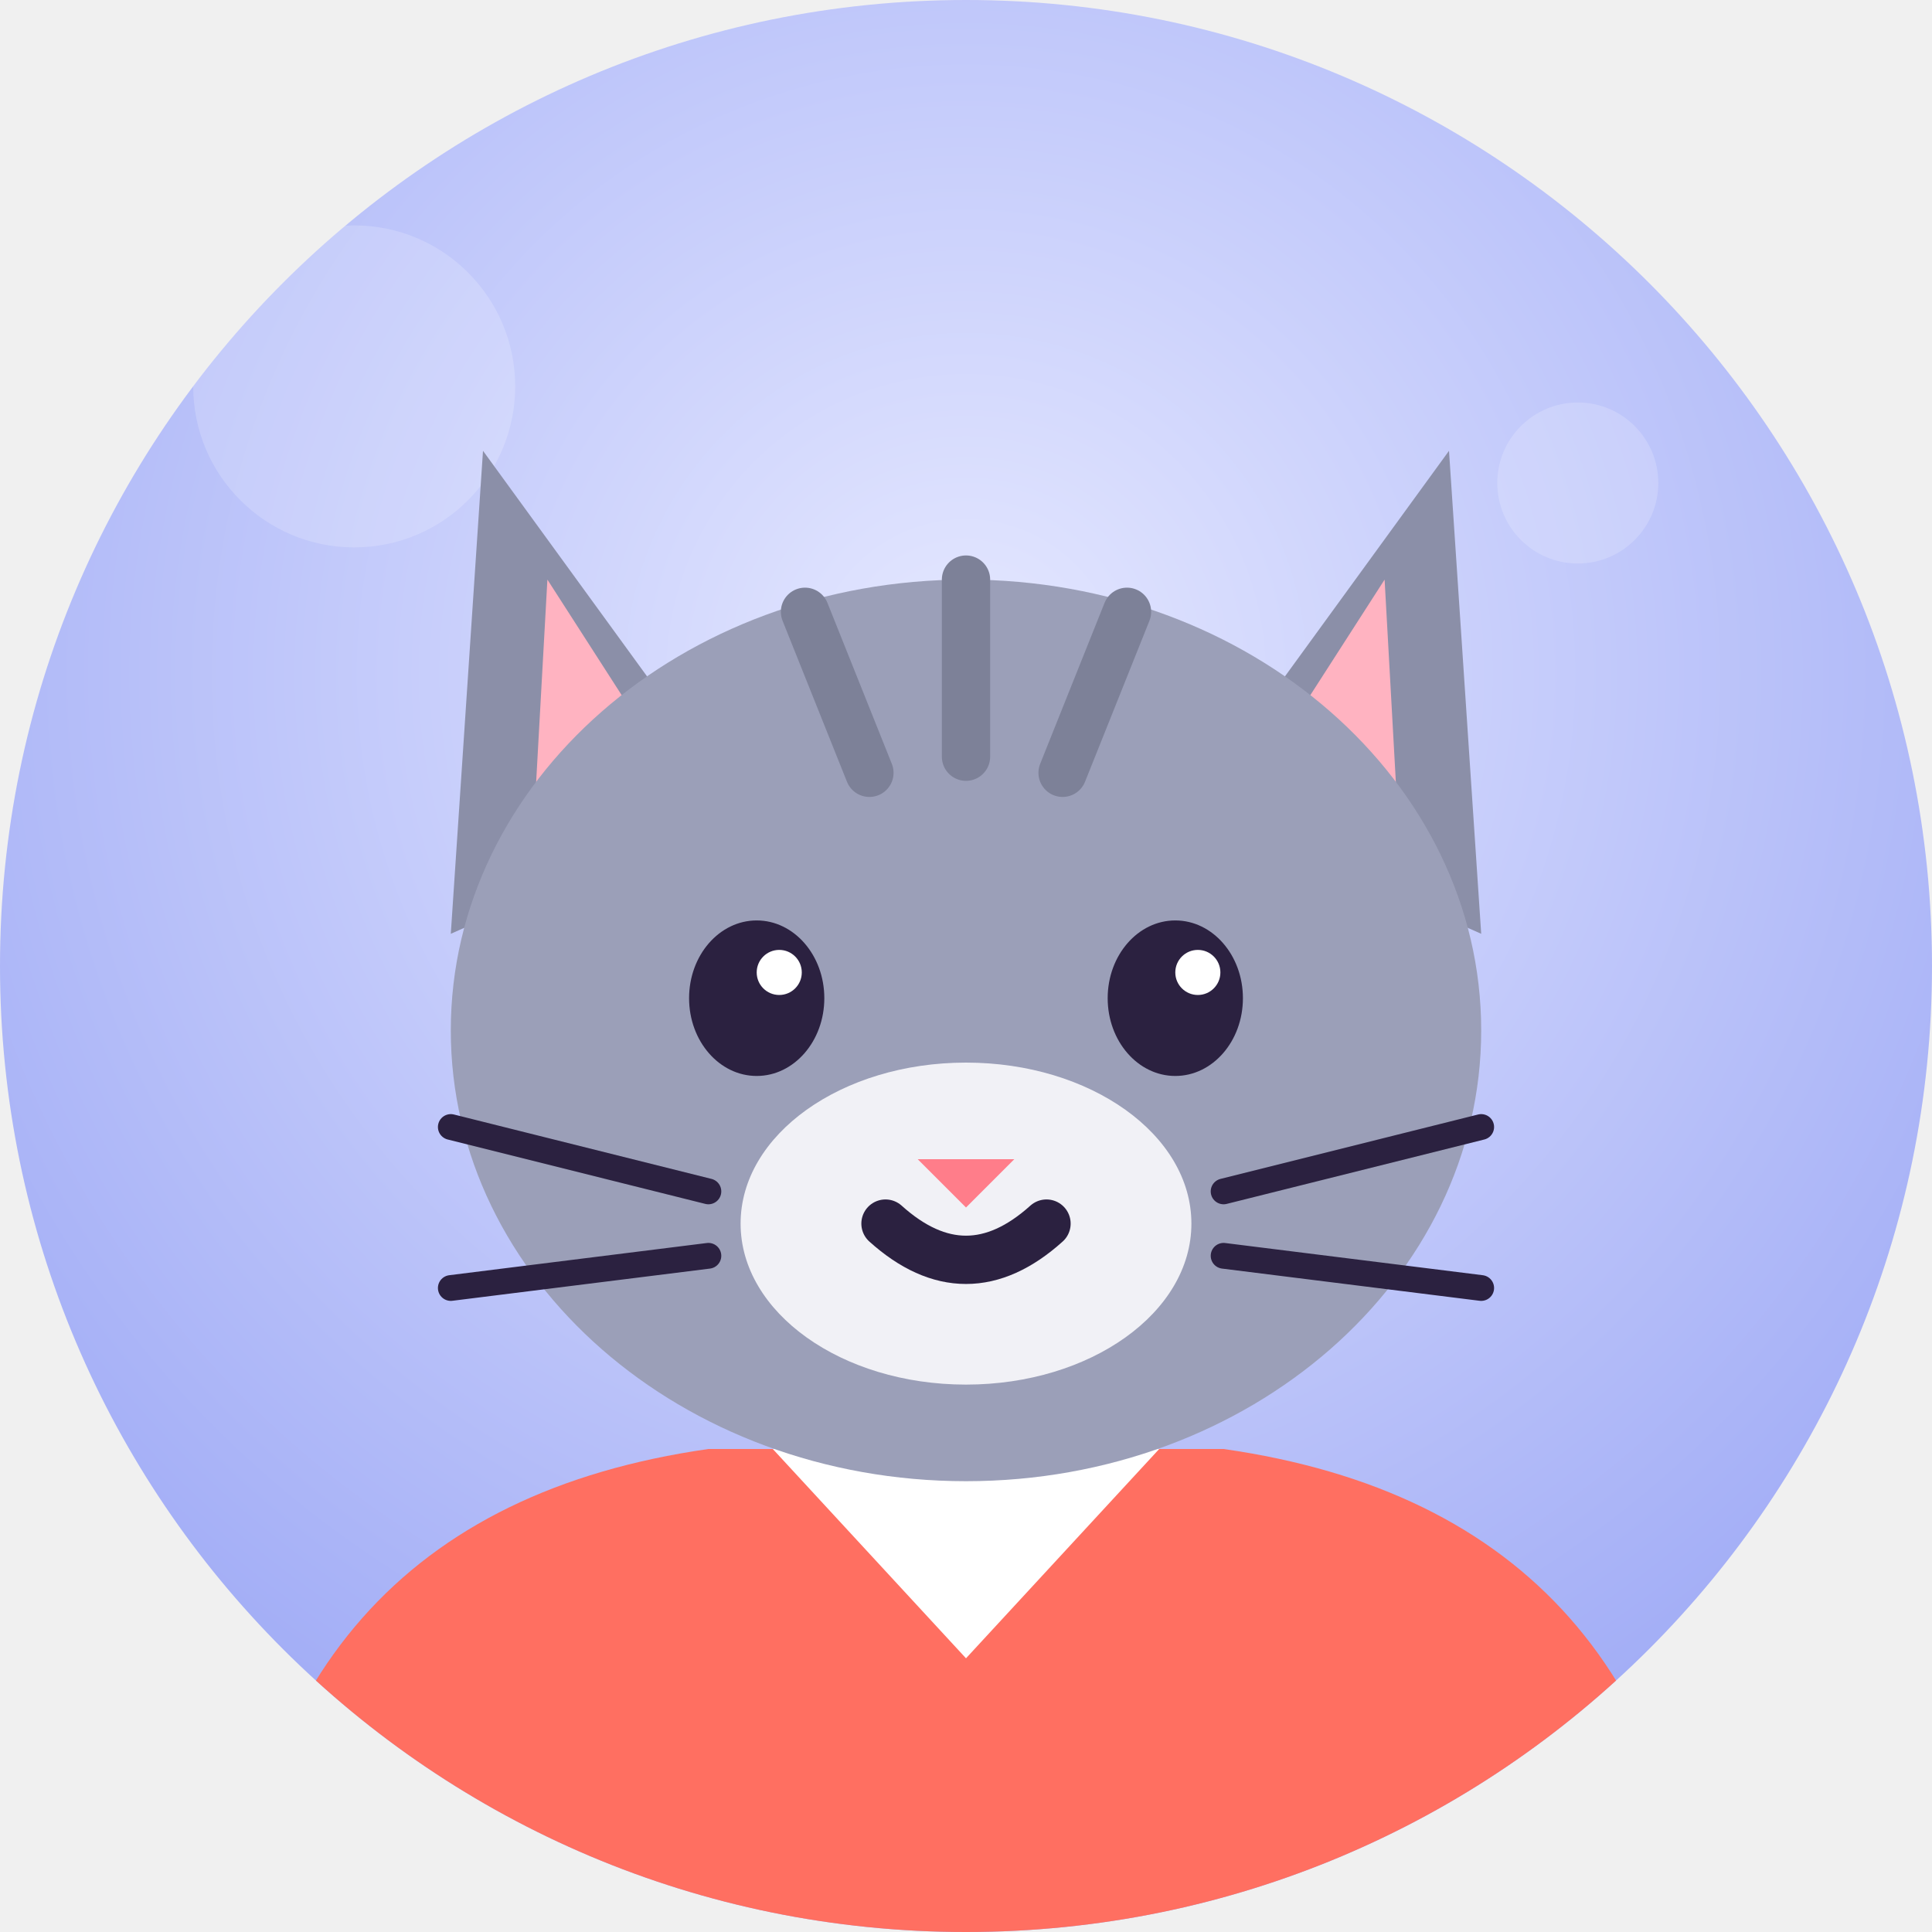
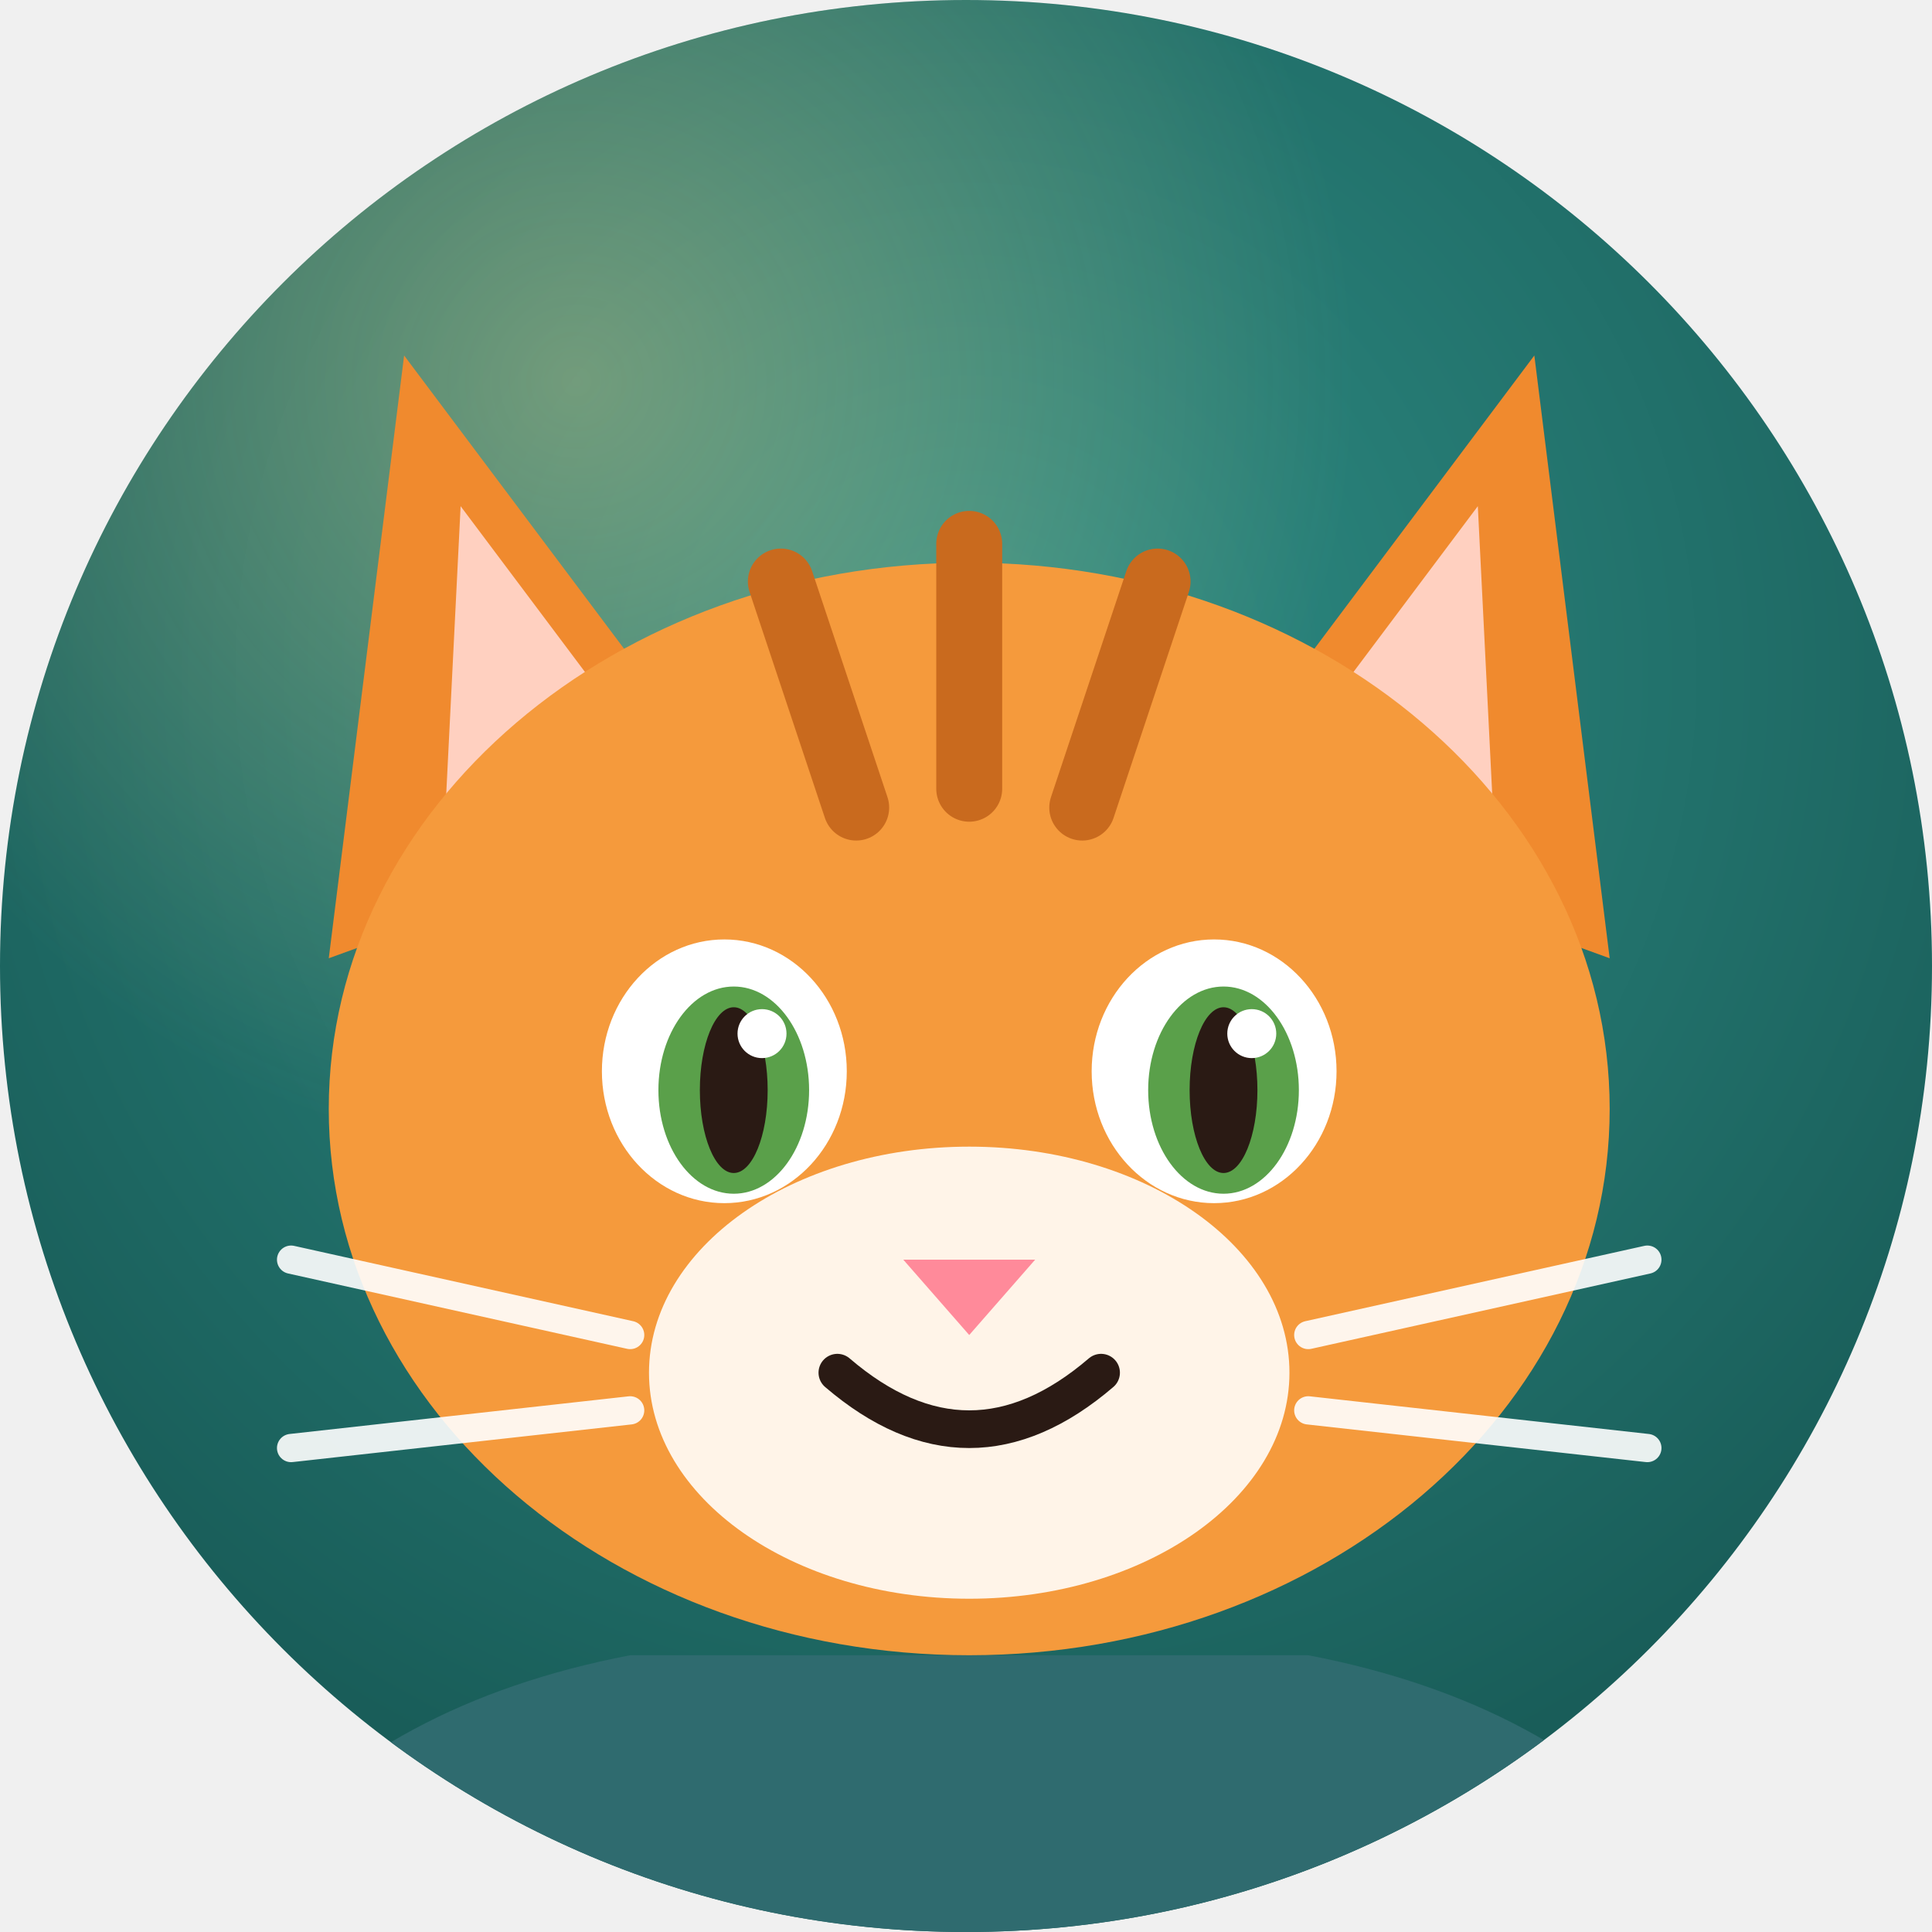
<svg xmlns="http://www.w3.org/2000/svg" viewBox="0 0 120 120">
  <defs>
-     <radialGradient id="g" cx="50%" cy="35%" r="70%">
-       <stop offset="0" stop-color="#e5e8ff" />
-       <stop offset="1" stop-color="#9aa6f5" />
+     <radialGradient id="bg" cx="50%" cy="35%" r="75%">
+       <stop offset="0" stop-color="#2f8f86" />
+       <stop offset="1" stop-color="#14524f" />
+     </radialGradient>
+     <radialGradient id="glow" cx="30%" cy="20%" r="40%">
+       <stop offset="0" stop-color="#ffd98a" stop-opacity=".35" />
+       <stop offset="1" stop-color="#ffd98a" stop-opacity="0" />
    </radialGradient>
    <clipPath id="c">
      <circle cx="60" cy="60" r="60" />
    </clipPath>
  </defs>
  <g clip-path="url(#c)">
-     <rect width="120" height="120" fill="url(#g)" />
-     <circle cx="22" cy="24" r="10" fill="#fff" opacity=".18" />
-     <circle cx="98" cy="30" r="5" fill="#fff" opacity=".18" />
-     <path d="M14 124 Q16 94 44 90 L76 90 Q104 94 106 124 Z" fill="#ff6f61" />
-     <path d="M48 90 L60 103 L72 90 Z" fill="#fff" />
-     <path d="M30 28 L46 50 L28 58 Z M90 28 L74 50 L92 58 Z" fill="#8b8fa8" />
-     <path d="M34 36 L43 50 L33 54 Z M86 36 L77 50 L87 54 Z" fill="#ffb3c1" />
-     <ellipse cx="60" cy="64" rx="32" ry="28" fill="#9b9fb8" />
-     <path d="M50 38 L54 48 M60 36 L60 47 M70 38 L66 48" stroke="#7d8198" stroke-width="3" stroke-linecap="round" />
-     <ellipse cx="60" cy="76" rx="14" ry="10" fill="#f1f1f6" />
-     <g fill="#2b2140">
-       <ellipse cx="47" cy="62" rx="4.2" ry="4.83" />
-       <ellipse cx="73" cy="62" rx="4.2" ry="4.83" />
-     </g>
-     <g fill="#fff">
-       <circle cx="48.4" cy="60.4" r="1.4" />
-       <circle cx="74.4" cy="60.4" r="1.4" />
-     </g>
-     <path d="M57 72 L63 72 L60 75 Z" fill="#ff7d8a" />
-     <path d="M55 76 Q60 80.5 65 76" fill="none" stroke="#2b2140" stroke-width="3" stroke-linecap="round" />
-     <g stroke="#2b2140" stroke-width="1.6" stroke-linecap="round">
-       <path d="M44 74 L28 70 M44 78 L28 80 M76 74 L92 70 M76 78 L92 80" />
+     <rect width="120" height="120" fill="url(#bg)" />
+     <rect width="120" height="120" fill="url(#glow)" />
+     <g transform="translate(-10 -6) scale(1.17)">
+       <path d="M14 126 Q16 98 42 93 L78 93 Q104 98 106 126 Z" fill="#2f6b6f" />
+       <path d="M30 24 L48 48 L26 56 Z M90 24 L72 48 L94 56 Z" fill="#f08a2e" />
+       <path d="M33 32 L45 48 L32 52 Z M87 32 L75 48 L88 52 Z" fill="#ffd0c0" />
+       <ellipse cx="60" cy="64" rx="34" ry="29" fill="#f59a3c" />
+       <path d="M50 36 L54 48 M60 34 L60 47 M70 36 L66 48" stroke="#c96a1e" stroke-width="3.5" stroke-linecap="round" />
+       <ellipse cx="60" cy="78" rx="17" ry="12" fill="#fff4e8" />
+       <g>
+         <ellipse cx="47" cy="62" rx="6.5" ry="7" fill="#fff" />
+         <ellipse cx="73" cy="62" rx="6.5" ry="7" fill="#fff" />
+         <ellipse cx="47.5" cy="63" rx="4" ry="5.5" fill="#5aa04a" />
+         <ellipse cx="73.5" cy="63" rx="4" ry="5.5" fill="#5aa04a" />
+         <ellipse cx="47.5" cy="63" rx="1.8" ry="4.4" fill="#2a1a14" />
+         <ellipse cx="73.5" cy="63" rx="1.8" ry="4.4" fill="#2a1a14" />
+         <circle cx="49" cy="60" r="1.3" fill="#fff" />
+         <circle cx="75" cy="60" r="1.3" fill="#fff" />
+       </g>
+       <path d="M56.5 72 L63.5 72 L60 76 Z" fill="#ff8a9a" />
+       <path d="M53 78 Q60 84 67 78" stroke="#2a1a14" stroke-width="2" fill="none" stroke-linecap="round" />
+       <g stroke="#fff" stroke-width="1.5" stroke-linecap="round" opacity=".9">
+         <path d="M42 76 L24 72 M42 80 L24 82 M78 76 L96 72 M78 80 L96 82" />
+       </g>
    </g>
  </g>
</svg>
